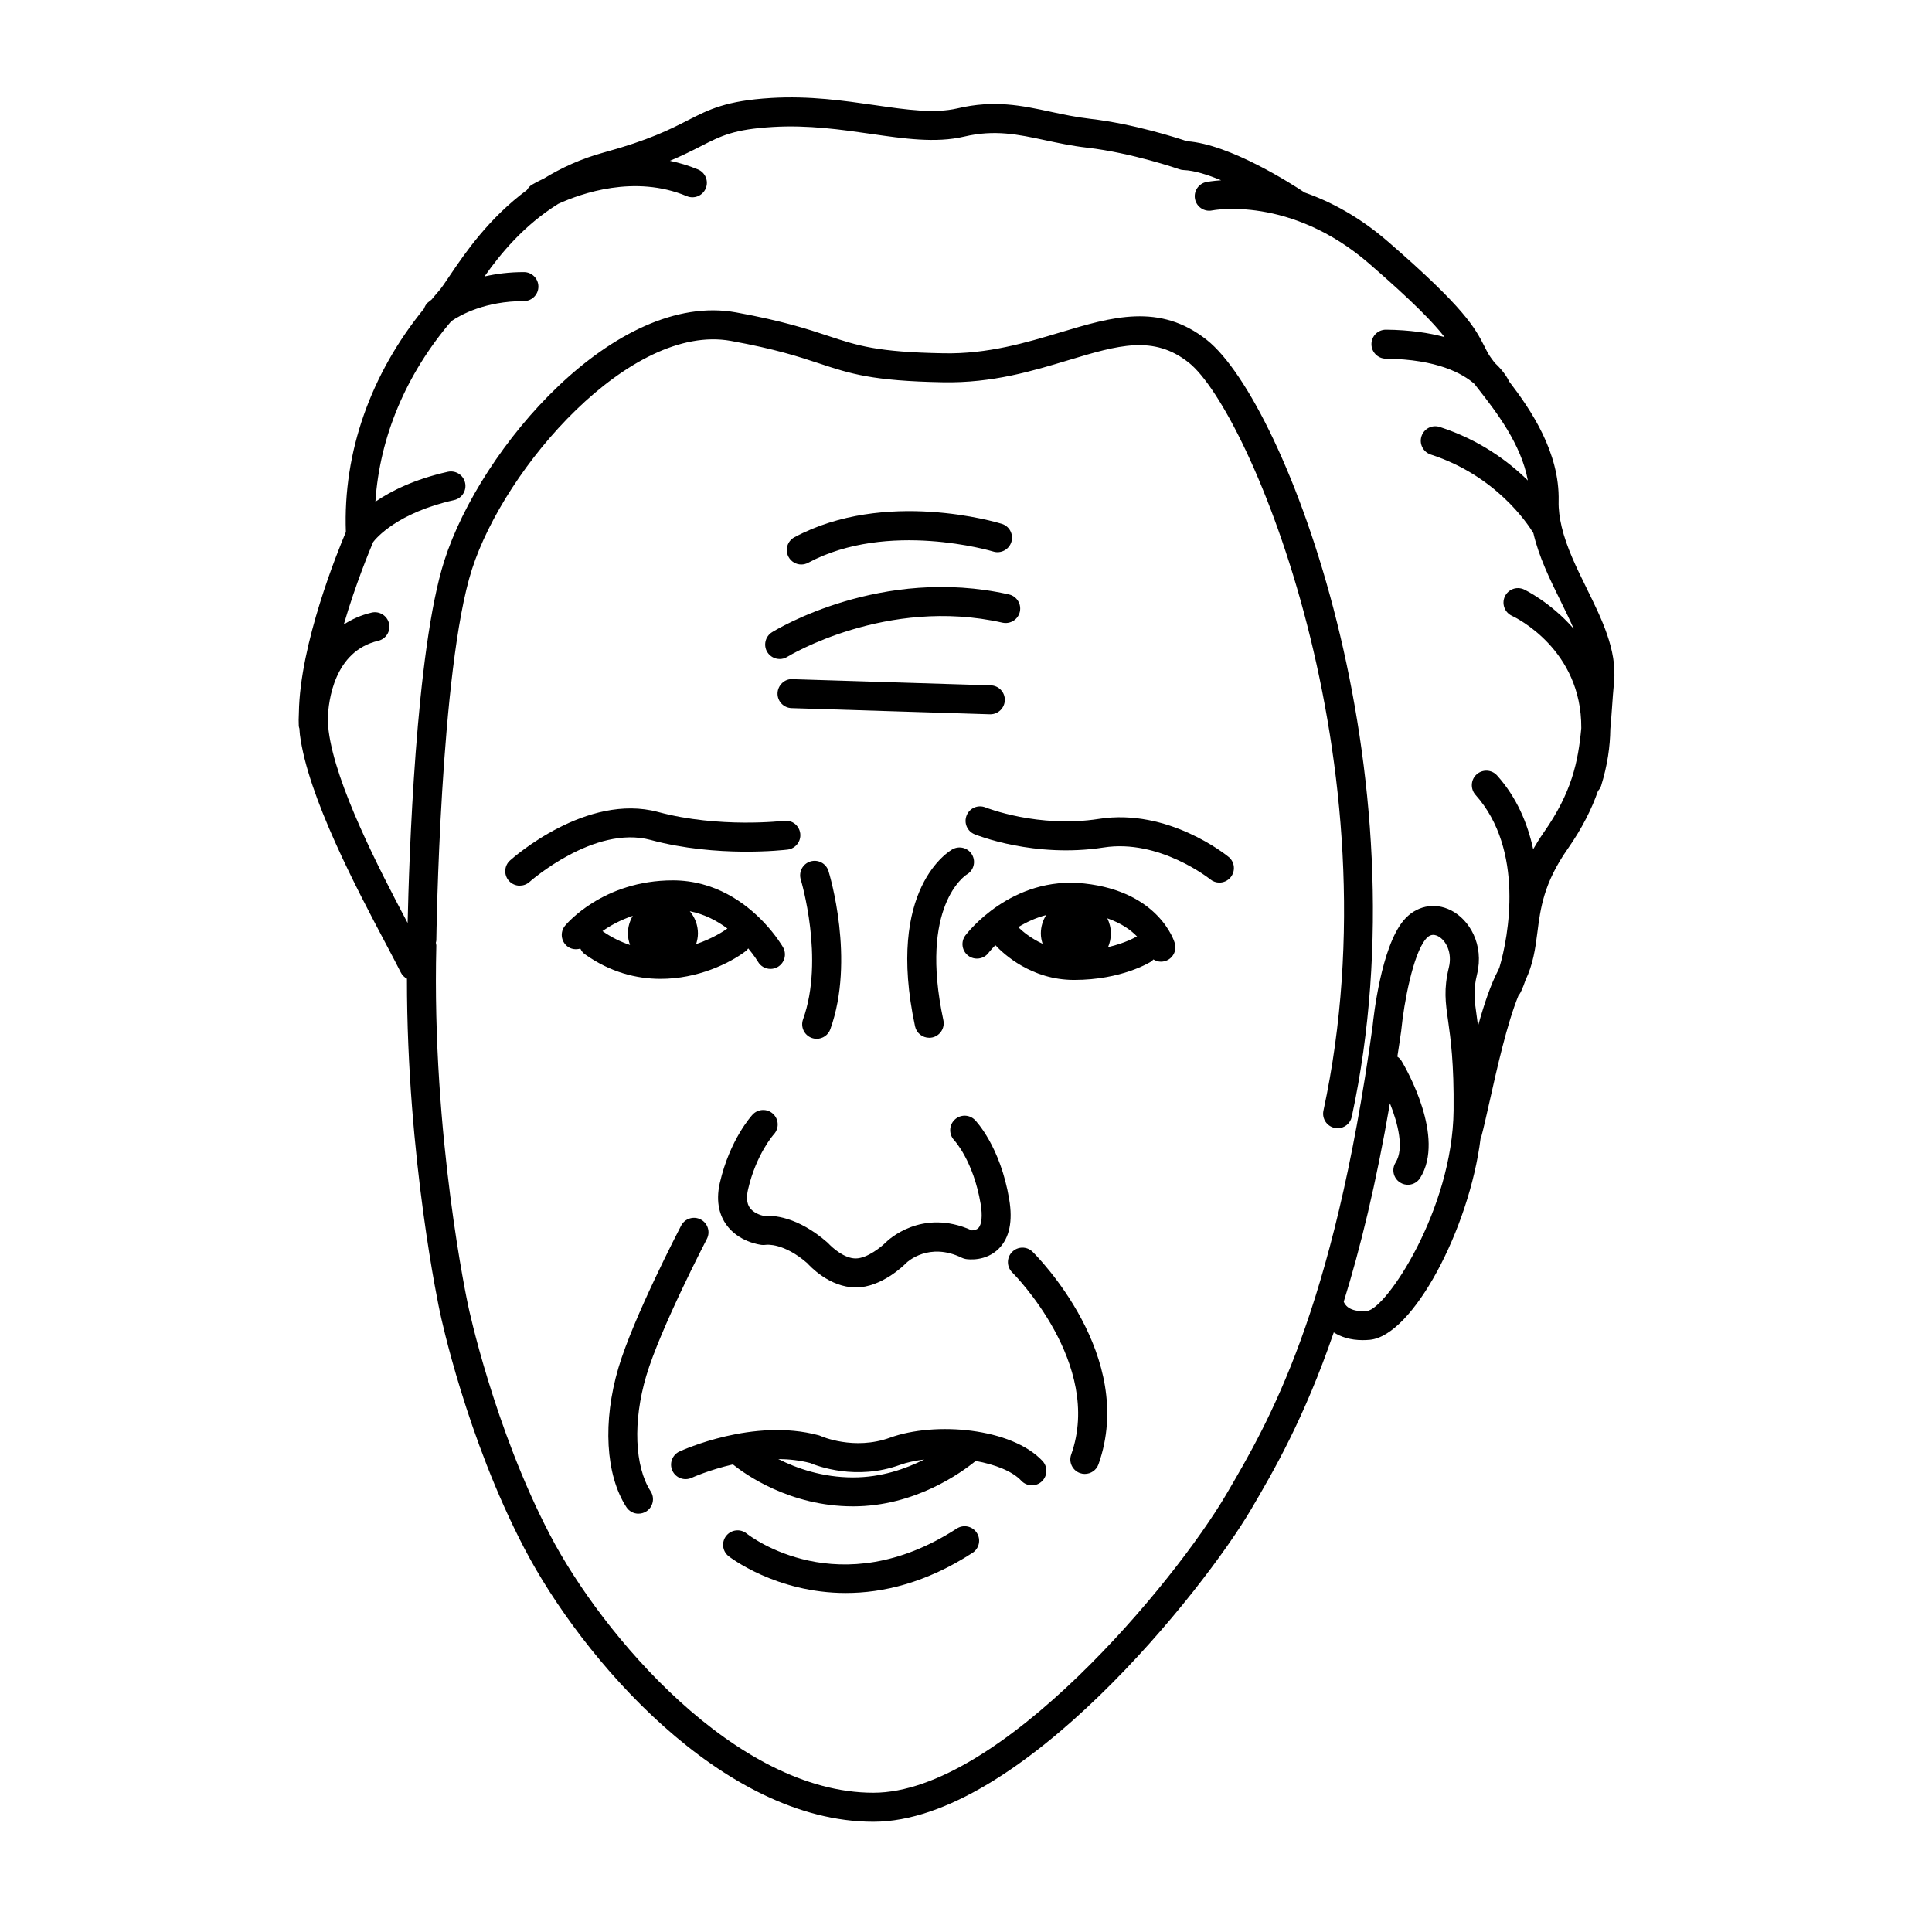
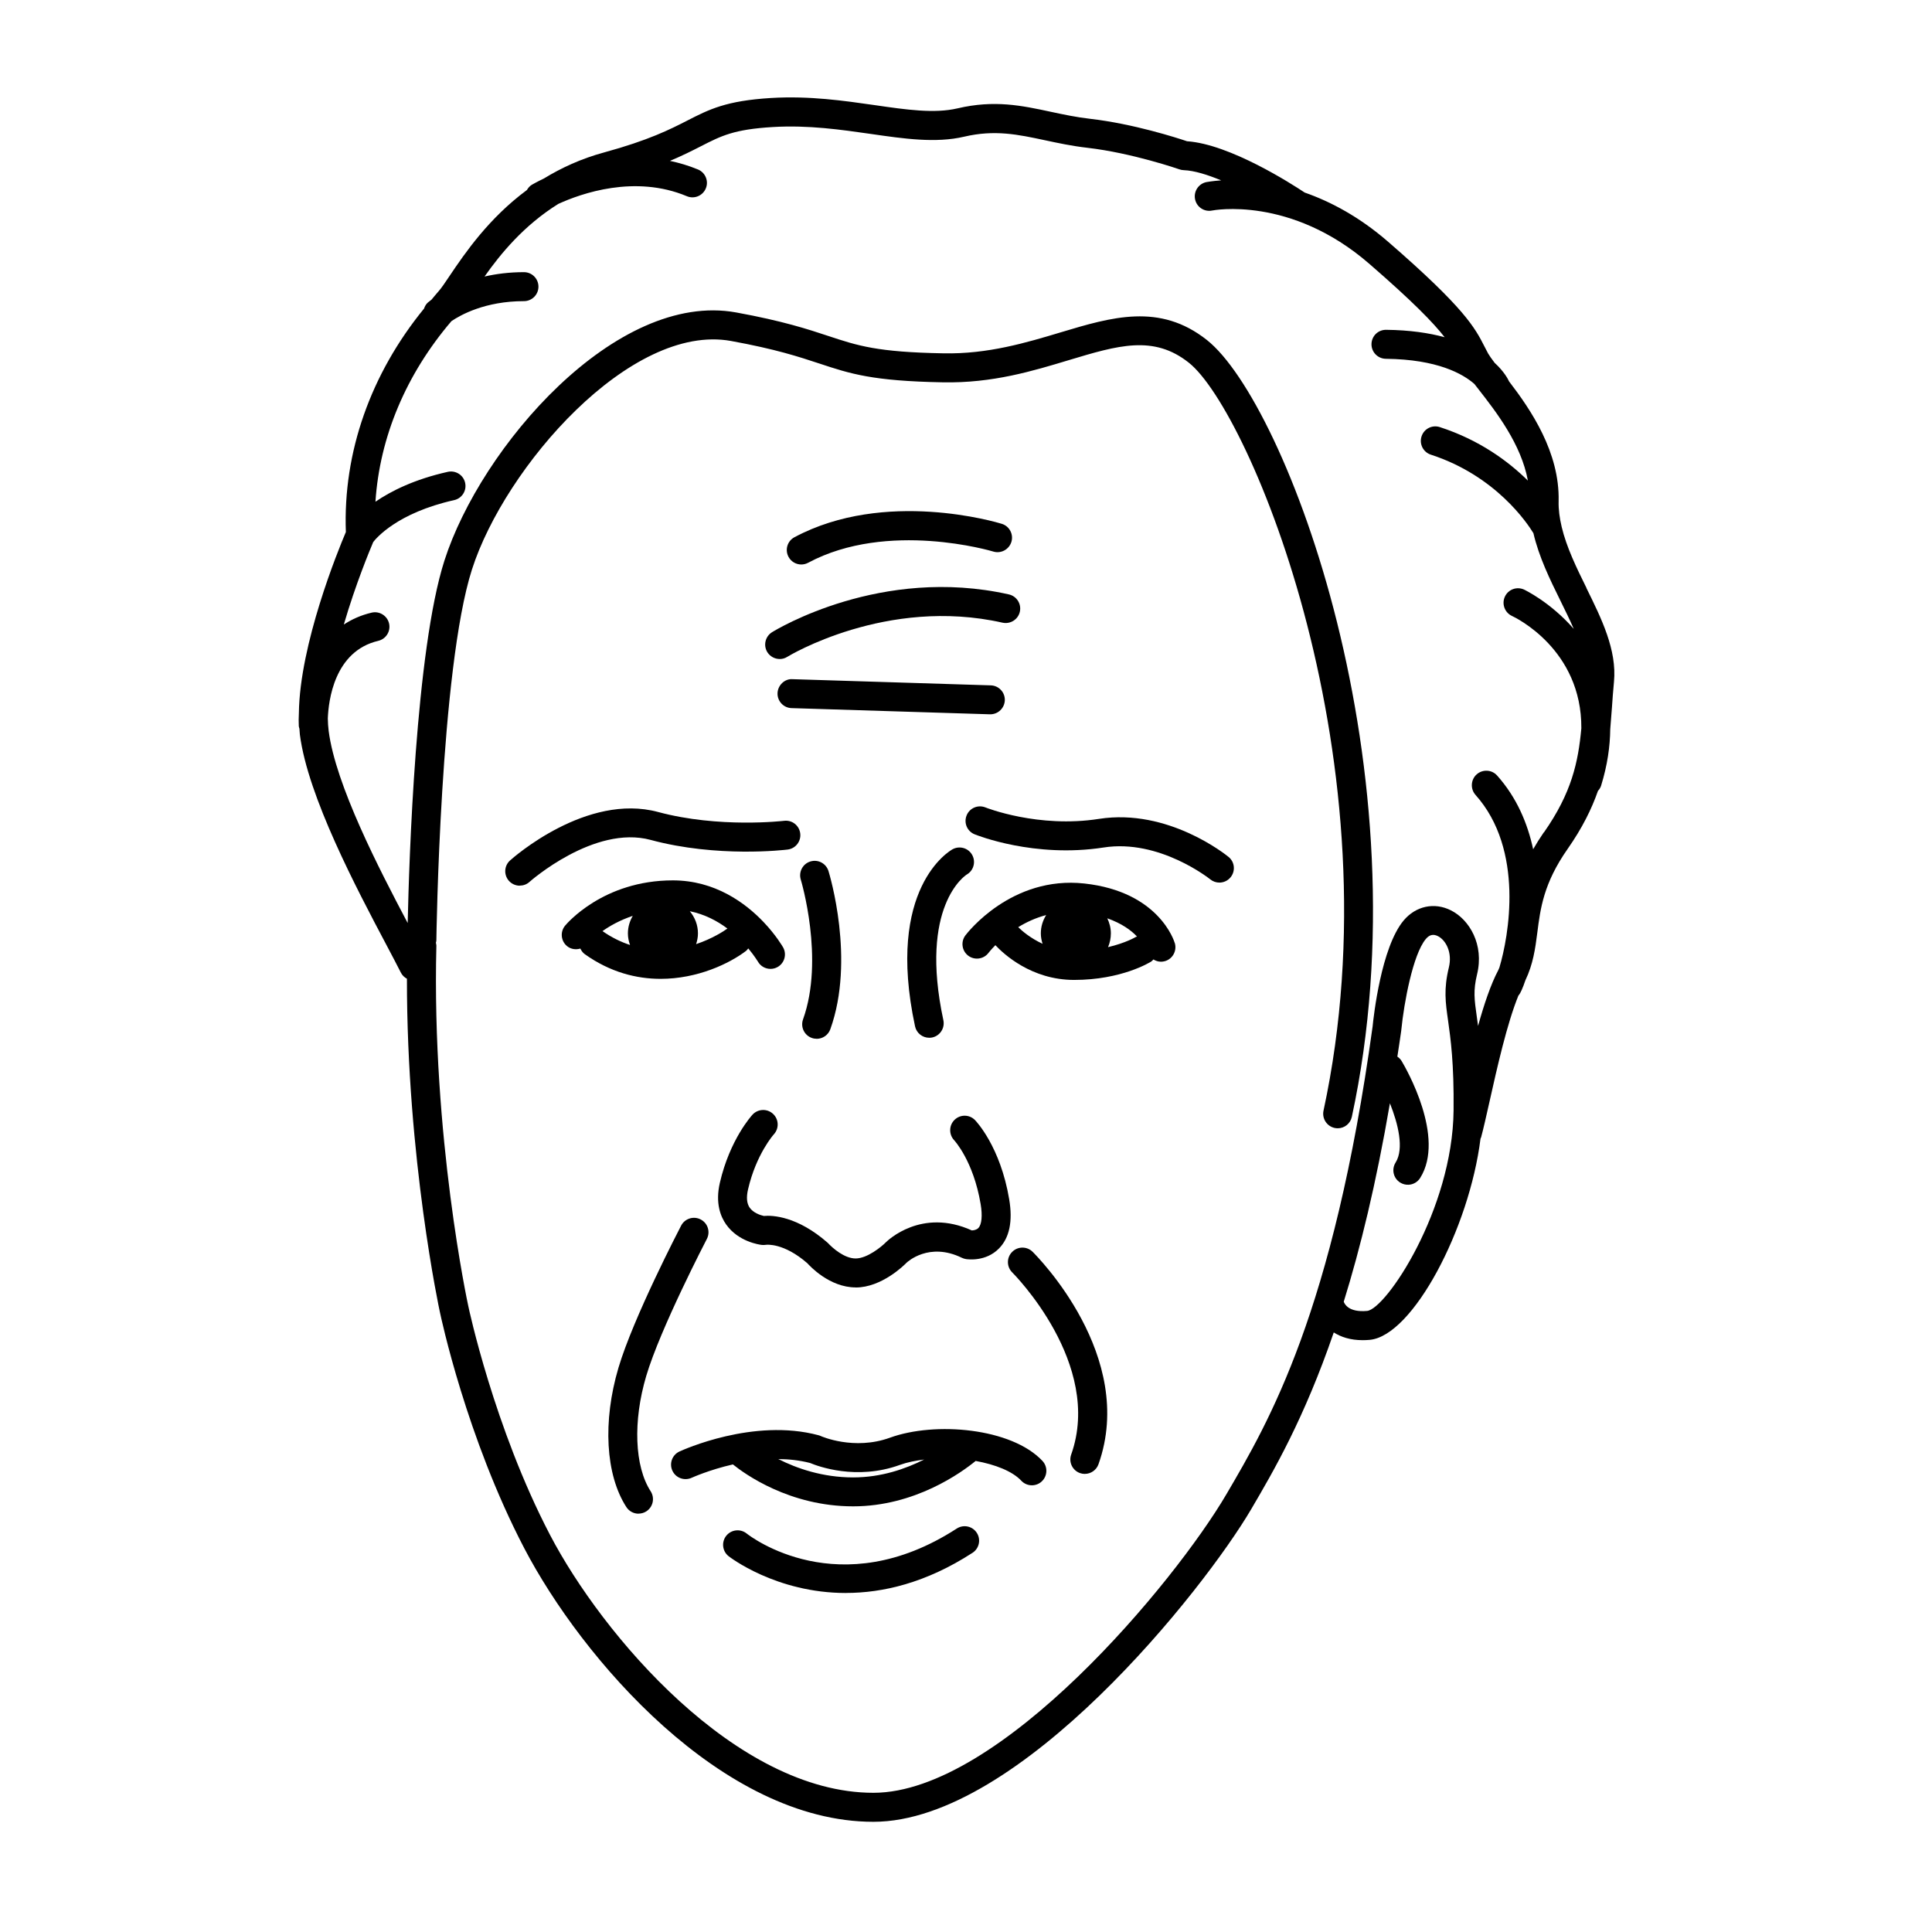
<svg xmlns="http://www.w3.org/2000/svg" viewBox="0 0 100 100">
-   <path d="M43.786 82.453c-3.636 0-6.042-1.88-6.08-1.91-.32-.258-.373-.73-.114-1.053.26-.323.73-.374 1.053-.117.194.154 4.792 3.687 10.877-.256.35-.225.812-.125 1.037.222.225.347.126.81-.222 1.036-2.41 1.562-4.65 2.077-6.552 2.077z" />
-   <path d="M63.117 45.683c-.167 0-.334-.055-.474-.168-.025-.02-2.635-2.104-5.524-1.648-3.577.554-6.55-.634-6.676-.685-.383-.156-.566-.593-.41-.976.154-.384.59-.568.976-.413.025.01 2.73 1.085 5.877.592 3.582-.558 6.58 1.866 6.707 1.97.32.26.366.732.104 1.053-.147.18-.363.275-.58.275z" />
-   <path d="M26.902 45.843c-.205 0-.41-.084-.56-.25-.275-.31-.25-.782.06-1.058.16-.144 3.96-3.505 7.662-2.506 3.162.852 6.486.46 6.52.457.42-.05.785.244.836.653.05.41-.24.785-.652.836-.147.018-3.643.433-7.094-.5-2.918-.786-6.238 2.146-6.27 2.176-.144.128-.323.19-.502.19z" />
-   <path d="M48.094 53.714c-.346 0-.657-.24-.732-.593-1.535-7.164 1.8-9.085 1.942-9.164.364-.198.82-.066 1.018.297.197.36.07.81-.286 1.013-.066.042-2.476 1.618-1.207 7.54.086.406-.172.805-.577.892-.054.01-.107.016-.16.016z" />
-   <path d="M42.27 53.767c-.083 0-.17-.014-.253-.044-.39-.14-.592-.57-.452-.96 1.12-3.12-.104-7.195-.117-7.236-.12-.396.1-.815.496-.937.398-.123.815.1.938.495.058.186 1.388 4.588.096 8.186-.11.307-.4.497-.707.497z" />
-   <path d="M44.292 66.637c-1.363 0-2.39-1.124-2.504-1.252-1.22-1.063-2.105-.96-2.143-.953-.062.008-.146.013-.21.006-.122-.014-1.214-.16-1.85-1.06-.283-.4-.57-1.098-.326-2.154.517-2.244 1.647-3.48 1.695-3.533.283-.303.757-.32 1.06-.038.304.282.32.756.04 1.06-.007.007-.912 1.02-1.335 2.85-.094.41-.065.727.086.944.183.264.542.388.732.43.447-.042 1.737.01 3.308 1.39.252.273.86.81 1.445.81.604 0 1.352-.62 1.565-.837.082-.082 1.84-1.797 4.448-.615.09-.003.243-.024.338-.124.175-.18.218-.646.117-1.245-.375-2.23-1.36-3.29-1.37-3.3-.282-.3-.273-.773.023-1.058.296-.287.766-.28 1.054.014.054.056 1.313 1.37 1.77 4.097.194 1.145.015 2.005-.534 2.557-.68.686-1.602.558-1.707.542-.072-.012-.143-.034-.21-.066-1.7-.83-2.82.215-2.867.26-.115.12-1.282 1.277-2.624 1.277z" />
-   <path d="M56.15 76.29c-.082 0-.167-.014-.25-.043-.39-.138-.595-.567-.456-.958 1.67-4.703-3.003-9.38-3.05-9.427-.295-.29-.3-.766-.008-1.06.29-.296.766-.3 1.06-.01.223.22 5.397 5.405 3.412 10.997-.11.308-.398.5-.707.5z" />
-   <path d="M33.05 78.348c-.245 0-.486-.12-.63-.343-1.077-1.666-1.233-4.43-.408-7.213.77-2.595 3.144-7.162 3.244-7.355.19-.366.645-.51 1.012-.318.367.19.51.644.318 1.01-.024.047-2.408 4.633-3.137 7.09-.694 2.34-.605 4.684.23 5.972.224.348.124.812-.224 1.037-.125.08-.266.118-.405.118z" />
-   <path d="M53.958 75.617c-1.604-1.71-5.562-2.05-7.894-1.202-1.862.675-3.558-.075-3.572-.082-.038-.018-.078-.033-.12-.044-3.372-.91-7.048.77-7.203.84-.376.176-.54.622-.364.998s.62.535.996.364c.017-.008.898-.41 2.134-.693.608.49 2.927 2.17 6.223 2.17 3.2 0 5.607-1.75 6.342-2.35 1.012.184 1.9.53 2.362 1.024.147.157.347.237.547.237.186 0 .37-.066.515-.202.302-.284.316-.76.033-1.06zm-13.67-.097c.546.005 1.1.064 1.642.204.397.167 2.398.916 4.646.1.38-.138.814-.222 1.26-.28-.96.483-2.22.927-3.677.927-1.59 0-2.93-.473-3.872-.95z" />
-   <path d="M51.26 36.972h-.024l-10.264-.32c-.414-.012-.74-.358-.727-.772.013-.413.374-.756.773-.726l10.264.32c.414.012.74.358.727.772-.014.405-.347.726-.75.726z" />
-   <path d="M40.357 34.11c-.25 0-.496-.125-.64-.354-.217-.352-.108-.814.243-1.033.23-.142 5.655-3.443 12.26-1.956.404.09.658.492.567.896-.09.404-.493.654-.896.567-6.01-1.357-11.09 1.735-11.14 1.767-.12.078-.258.114-.393.114z" />
-   <path d="M41.475 29.218c-.268 0-.527-.144-.662-.396-.195-.365-.06-.82.307-1.015 4.692-2.51 10.49-.77 10.733-.694.396.122.617.542.496.937-.123.396-.544.62-.94.497-.052-.017-5.452-1.63-9.582.583-.113.06-.234.088-.353.088z" />
-   <path d="M82.12 30.44c-.516-1.043-1.037-2.11-1.29-3.176l-.002-.013c-.103-.437-.165-.875-.154-1.31.06-2.528-1.432-4.724-2.565-6.202-.048-.107-.247-.503-.745-.96-.147-.193-.27-.364-.336-.48-.07-.125-.13-.244-.19-.364-.496-.97-1.007-1.97-4.987-5.422-1.496-1.298-2.983-2.08-4.322-2.548-.662-.44-3.87-2.506-6.09-2.655-.51-.173-2.768-.902-5.002-1.16-.73-.083-1.398-.226-2.045-.364-1.5-.323-2.922-.627-4.833-.178-1.194.278-2.623.073-4.277-.167-1.587-.228-3.382-.49-5.37-.37-2.328.14-3.212.592-4.33 1.164-.89.455-1.995 1.02-4.317 1.654-1.19.324-2.213.8-3.11 1.348-.362.173-.59.305-.628.327-.113.068-.19.165-.253.27-1.976 1.463-3.2 3.257-3.98 4.413-.247.368-.46.687-.6.837-.126.137-.235.284-.357.424-.104.078-.18.14-.19.15-.098.087-.157.197-.197.312-2.76 3.38-4.2 7.434-4.047 11.567-.41.964-2.384 5.795-2.432 9.364-.014.246-.015.476-.005.68.002.047.022.09.033.134.01.103.01.21.024.31.413 3.202 2.948 7.99 4.462 10.85.308.582.57 1.08.763 1.462.072.143.185.25.316.32-.008 9.31 1.687 17.17 1.704 17.247.055.262 1.372 6.49 4.368 12.23 2.97 5.69 10.233 14.16 18.072 14.16 7.586 0 17.124-12.037 19.558-16.186 1.156-1.97 2.735-4.674 4.27-9.143.37.234.856.4 1.493.4.12 0 .244-.005.374-.017 2.224-.208 5.15-5.756 5.73-10.415.008-.022.022-.04.03-.064.12-.438.266-1.092.437-1.854.39-1.744.905-4.046 1.5-5.498.005-.005.01-.006.016-.01.08-.093.206-.37.34-.767.396-.83.51-1.623.616-2.46.16-1.26.326-2.562 1.567-4.336.76-1.086 1.248-2.073 1.574-3.008.07-.078.13-.166.163-.272.33-1.07.462-2.035.473-2.92.033-.366.062-.732.087-1.102.03-.438.062-.887.107-1.353.158-1.644-.647-3.273-1.425-4.85zM70.76 67.853c-.963.088-1.17-.37-1.204-.47 0-.004-.003-.006-.004-.008.856-2.754 1.68-6.12 2.39-10.27.42 1.053.747 2.348.293 3.07-.22.35-.115.813.236 1.033.138.087.294.123.445.114.233-.014.456-.137.59-.35 1.32-2.102-.72-5.653-.957-6.05-.057-.097-.135-.172-.222-.232.068-.452.138-.888.203-1.357 0-.006-.003-.01-.002-.017 0-.005.003-.008.004-.013.137-1.393.6-3.9 1.266-4.698.187-.225.385-.272.63-.15.413.21.753.85.565 1.62-.273 1.122-.176 1.808-.04 2.757.13.927.31 2.198.284 4.645-.052 5.138-3.498 10.284-4.477 10.376zm9.148-24.772c-.21.303-.39.592-.552.875-.29-1.35-.854-2.684-1.865-3.815-.276-.31-.75-.336-1.06-.06-.308.276-.334.75-.06 1.06 2.546 2.847 1.712 7.35 1.24 8.928-.023.05-.038.102-.065.152-.386.728-.734 1.766-1.043 2.878l-.065-.476c-.128-.9-.19-1.35.013-2.192.375-1.54-.395-2.833-1.35-3.313-.862-.435-1.825-.227-2.455.528-1.158 1.39-1.552 4.97-1.602 5.482-2.04 14.792-5.37 20.466-7.573 24.22-2.667 4.546-11.71 15.444-18.265 15.444-7.12 0-14.05-8.19-16.742-13.352-2.897-5.55-4.217-11.78-4.23-11.85-.02-.085-1.896-8.784-1.65-18.653 0-.05-.017-.094-.025-.142.007-.04.025-.076.025-.118.002-.14.193-14.052 1.842-19.202 1.698-5.303 8.21-12.77 13.405-11.83 2.323.423 3.52.82 4.576 1.168 1.59.527 2.74.907 6.393.973 2.58.05 4.664-.59 6.524-1.15 2.543-.764 4.382-1.318 6.21.137 3.153 2.503 10.842 20.742 6.967 38.715-.086.405.172.804.576.892.054.01.106.017.16.017.345 0 .655-.24.73-.592 3.858-17.895-3.4-36.952-7.498-40.206-2.442-1.94-4.936-1.19-7.576-.397-1.757.527-3.765 1.133-6.066 1.084-3.424-.06-4.43-.393-5.95-.896-1.047-.347-2.352-.778-4.778-1.22-6.23-1.132-13.224 6.982-15.1 12.848-1.49 4.65-1.83 15.554-1.9 18.756-1.48-2.8-3.727-7.14-4.088-9.94-.027-.207-.04-.424-.045-.648.033-.907.33-3.483 2.61-4.018.403-.094.654-.498.56-.9s-.5-.654-.9-.56c-.556.13-1.03.346-1.442.616.612-2.098 1.363-3.896 1.522-4.27.143-.187 1.237-1.51 4.19-2.17.404-.09.658-.492.567-.896-.09-.405-.49-.656-.896-.568-1.733.388-2.937.993-3.746 1.547.22-3.357 1.59-6.603 3.932-9.346.47-.32 1.744-1.037 3.754-1.037.414 0 .75-.336.75-.75s-.336-.75-.75-.75c-.768 0-1.446.09-2.04.226.82-1.164 2.027-2.644 3.82-3.76 1.186-.542 3.962-1.524 6.652-.397.382.16.82-.02.98-.402.16-.38-.02-.82-.4-.98-.488-.204-.974-.346-1.454-.448.65-.273 1.15-.526 1.592-.752 1.073-.55 1.722-.88 3.737-1 1.832-.11 3.55.138 5.064.356 1.73.25 3.366.487 4.834.143 1.587-.372 2.786-.114 4.178.183.682.146 1.385.297 2.188.39 2.317.265 4.76 1.11 4.784 1.12.07.024.145.038.22.04.54.02 1.227.236 1.935.528-.446.03-.726.082-.77.09-.405.085-.666.482-.582.888s.483.667.887.582c.038-.008 4.045-.786 8.13 2.757 2.26 1.96 3.32 3.054 3.9 3.8-.81-.22-1.802-.37-3.026-.383-.423-.005-.755.327-.76.742-.004.414.328.753.742.758 2.68.03 3.992.782 4.586 1.305.07.09.13.17.21.27.912 1.168 2.212 2.842 2.557 4.73-1.007-.993-2.496-2.1-4.56-2.77-.398-.128-.818.088-.945.482-.128.394.087.817.48.945 3.362 1.09 5.002 3.557 5.31 4.064.285 1.226.85 2.386 1.41 3.518.24.488.475.967.678 1.434-1.21-1.387-2.548-2.022-2.577-2.036-.38-.17-.82-.002-.99.374-.17.376-.004.82.37.993.175.08 3.616 1.73 3.59 5.816-.163 1.754-.498 3.333-1.938 5.39z" />
-   <path d="M60.807 48.818c-.03-.11-.822-2.666-4.68-3.088-3.777-.412-6.064 2.562-6.16 2.688-.248.332-.18.802.15 1.05.33.248.803.18 1.05-.15.005-.006.127-.166.354-.395.428.457 1.865 1.798 4.074 1.798 2.464 0 3.93-.915 3.992-.954.045-.03.075-.07.112-.107.116.07.25.117.39.117.068 0 .14-.01.21-.03.397-.115.625-.53.51-.93zm-6.658-1.454c-.172.277-.275.6-.275.95 0 .187.037.365.09.536-.615-.284-1.047-.65-1.26-.86.41-.252.893-.48 1.444-.626zm3.205 1.658c.093-.218.145-.458.145-.71 0-.28-.07-.542-.183-.78.74.262 1.23.616 1.538.943-.023.01-.047.012-.07.026-.007.005-.522.31-1.43.522z" />
-   <path d="M40.53 49.03c-.015-.025-.36-.626-1.014-1.312-.935-.98-2.507-2.15-4.69-2.15-3.61 0-5.5 2.252-5.58 2.348-.262.32-.215.793.105 1.056.2.163.457.194.687.126.053.11.124.214.23.29 1.317.938 2.676 1.277 3.925 1.277 1.906 0 3.56-.79 4.426-1.45.046-.036.074-.083.11-.126.317.38.492.672.5.684.137.242.39.377.65.377.125 0 .253-.03.37-.097.36-.205.486-.663.28-1.023zm-7.92-.118c-.468-.155-.945-.382-1.425-.718.382-.272.903-.566 1.567-.79-.156.27-.252.576-.252.91 0 .21.043.41.11.598zm3.094-1.748c.77.158 1.42.502 1.947.897-.186.133-.78.524-1.62.806.056-.176.094-.36.094-.554 0-.438-.16-.834-.42-1.148z" />
+   <path d="M43.786 82.453c-3.636 0-6.042-1.88-6.08-1.91-.32-.258-.373-.73-.114-1.053.26-.323.73-.374 1.053-.117.194.154 4.792 3.687 10.877-.256.35-.225.812-.125 1.037.222.224.346.125.81-.223 1.035-2.41 1.562-4.65 2.077-6.552 2.077z" />
+   <path d="M63.117 45.683c-.167 0-.334-.055-.474-.168-.025-.02-2.635-2.104-5.524-1.648-3.578.554-6.55-.634-6.677-.685-.383-.156-.566-.593-.41-.976.154-.384.59-.568.976-.413.024.01 2.73 1.085 5.876.592 3.582-.558 6.58 1.866 6.707 1.97.32.26.366.732.104 1.053-.147.18-.363.275-.58.275z" />
+   <path d="M26.902 45.843c-.205 0-.41-.084-.56-.25-.275-.31-.25-.782.06-1.058.16-.144 3.96-3.505 7.662-2.506 3.162.85 6.486.46 6.52.456.42-.05.785.244.836.653.05.41-.24.784-.652.835-.147.018-3.643.433-7.094-.5-2.918-.786-6.238 2.146-6.27 2.176-.144.13-.323.19-.502.19z" />
+   <path d="M48.094 53.714c-.346 0-.657-.24-.732-.593-1.535-7.163 1.8-9.084 1.942-9.163.364-.198.82-.066 1.018.297.197.36.07.81-.286 1.013-.066.042-2.476 1.618-1.207 7.54.085.406-.173.805-.578.892-.054.01-.107.015-.16.015z" />
+   <path d="M42.27 53.767c-.083 0-.17-.014-.253-.044-.39-.14-.592-.57-.452-.96 1.12-3.12-.104-7.195-.117-7.236-.12-.396.1-.815.496-.937.398-.123.815.1.938.495.058.186 1.388 4.588.096 8.186-.11.308-.4.498-.707.498z" />
+   <path d="M44.292 66.637c-1.363 0-2.39-1.124-2.504-1.252-1.22-1.063-2.105-.96-2.143-.953-.062.008-.146.013-.21.006-.122-.014-1.214-.16-1.85-1.06-.283-.4-.57-1.098-.326-2.154.516-2.244 1.646-3.48 1.694-3.533.283-.302.757-.32 1.06-.037.304.282.32.756.04 1.06-.007.007-.912 1.02-1.335 2.85-.095.41-.066.727.085.944.183.264.542.388.732.43.447-.042 1.737.01 3.308 1.39.252.273.86.81 1.445.81.604 0 1.352-.62 1.565-.837.082-.082 1.84-1.797 4.448-.615.09-.003.243-.024.338-.124.176-.18.22-.645.118-1.244-.375-2.23-1.36-3.29-1.37-3.3-.282-.3-.273-.773.023-1.058.297-.287.767-.28 1.055.014.054.056 1.313 1.37 1.77 4.097.194 1.144.015 2.004-.534 2.556-.68.686-1.6.558-1.706.542-.072-.012-.143-.034-.21-.066-1.7-.83-2.82.215-2.867.26-.115.12-1.282 1.277-2.624 1.277z" />
+   <path d="M56.15 76.29c-.082 0-.167-.014-.25-.043-.39-.138-.595-.567-.456-.958 1.67-4.704-3.003-9.38-3.05-9.428-.295-.29-.3-.766-.008-1.06.29-.296.766-.3 1.06-.01.223.22 5.397 5.405 3.412 10.997-.11.307-.398.5-.707.5z" />
+   <path d="M33.05 78.348c-.245 0-.486-.12-.63-.343-1.077-1.666-1.233-4.43-.408-7.213.77-2.595 3.144-7.162 3.244-7.355.19-.366.645-.51 1.012-.318.367.19.51.643.318 1.01-.024.046-2.408 4.632-3.137 7.09-.695 2.34-.606 4.683.23 5.97.223.35.123.813-.225 1.038-.125.08-.266.118-.405.118z" />
+   <path d="M53.958 75.617c-1.604-1.71-5.562-2.05-7.894-1.202-1.862.675-3.558-.075-3.572-.082-.038-.018-.078-.033-.12-.044-3.372-.91-7.048.77-7.203.84-.377.175-.54.62-.365.997s.62.535.996.364c.018-.007.9-.41 2.135-.692.608.49 2.927 2.17 6.223 2.17 3.2 0 5.607-1.75 6.342-2.35 1.012.184 1.9.53 2.362 1.024.147.157.347.237.547.237.185 0 .37-.067.514-.203.302-.284.316-.76.033-1.06zm-13.67-.097c.546.005 1.1.064 1.642.204.397.167 2.398.916 4.646.1.38-.138.814-.222 1.26-.28-.96.483-2.22.927-3.677.927-1.59 0-2.93-.472-3.873-.95z" />
+   <path d="M51.26 36.972h-.024l-10.264-.32c-.414-.012-.74-.358-.727-.772.013-.413.374-.756.773-.726l10.264.32c.414.012.74.358.727.772-.015.405-.348.726-.75.726z" />
+   <path d="M40.357 34.11c-.25 0-.496-.125-.64-.354-.217-.352-.108-.814.243-1.033.23-.142 5.655-3.443 12.26-1.956.404.09.658.492.567.896-.09.404-.493.654-.896.567-6.01-1.357-11.09 1.735-11.14 1.767-.12.078-.257.114-.392.114z" />
+   <path d="M41.475 29.218c-.268 0-.527-.144-.662-.396-.195-.365-.06-.82.307-1.015 4.692-2.51 10.49-.77 10.733-.694.396.122.617.542.496.937-.124.396-.545.62-.94.497-.053-.017-5.453-1.63-9.583.583-.113.06-.234.088-.353.088z" />
+   <path d="M82.12 30.44c-.516-1.043-1.037-2.11-1.29-3.176l-.002-.013c-.103-.436-.165-.874-.154-1.31.06-2.527-1.432-4.723-2.565-6.2-.05-.108-.248-.504-.746-.96-.147-.194-.27-.365-.336-.48-.07-.126-.13-.245-.19-.365-.496-.97-1.007-1.97-4.987-5.422-1.495-1.298-2.982-2.08-4.32-2.548-.663-.44-3.87-2.506-6.09-2.655-.51-.173-2.77-.902-5.003-1.16-.73-.083-1.398-.226-2.045-.364-1.5-.323-2.922-.627-4.833-.178-1.195.278-2.624.073-4.278-.167-1.587-.227-3.382-.49-5.37-.37-2.328.14-3.212.593-4.33 1.165-.89.455-1.995 1.02-4.317 1.654-1.19.323-2.213.8-3.11 1.347-.362.173-.59.305-.628.327-.113.068-.19.165-.253.27-1.976 1.463-3.2 3.257-3.98 4.413-.247.368-.46.687-.6.837-.126.137-.235.284-.357.424-.104.078-.18.14-.19.15-.098.087-.157.197-.197.312-2.76 3.38-4.2 7.434-4.047 11.567-.41.964-2.384 5.795-2.432 9.364-.013.247-.014.477-.004.68.002.048.022.09.033.135.01.103.01.21.023.31.413 3.202 2.948 7.99 4.462 10.85.308.582.57 1.08.763 1.462.072.143.185.25.316.32-.008 9.31 1.687 17.17 1.704 17.247.055.262 1.372 6.49 4.368 12.23 2.97 5.69 10.233 14.16 18.072 14.16 7.586 0 17.124-12.037 19.558-16.186 1.156-1.97 2.735-4.674 4.27-9.143.37.234.856.4 1.493.4.12 0 .243-.005.373-.017 2.224-.208 5.15-5.756 5.73-10.415.008-.022.022-.04.03-.064.12-.44.266-1.093.437-1.855.39-1.744.905-4.046 1.5-5.498.005-.005.01-.006.016-.01.08-.093.206-.37.34-.767.396-.83.51-1.623.616-2.46.16-1.26.326-2.562 1.567-4.336.76-1.086 1.247-2.073 1.573-3.008.07-.078.13-.166.163-.272.33-1.07.462-2.035.473-2.92.032-.366.06-.732.086-1.102.03-.438.062-.887.107-1.353.158-1.645-.647-3.274-1.425-4.85zM70.76 67.853c-.963.088-1.17-.37-1.204-.47 0-.004-.003-.006-.004-.008.856-2.754 1.68-6.12 2.39-10.27.42 1.053.747 2.348.293 3.07-.22.35-.115.813.236 1.033.14.087.295.123.446.114.233-.014.456-.137.59-.35 1.32-2.102-.72-5.653-.957-6.05-.058-.097-.136-.172-.223-.232.068-.452.138-.888.203-1.357 0-.006-.003-.01-.002-.017 0-.005.003-.008.004-.013.137-1.393.6-3.9 1.266-4.698.187-.225.385-.272.63-.15.413.21.753.85.565 1.62-.273 1.122-.176 1.808-.04 2.757.13.927.31 2.198.284 4.645-.052 5.138-3.498 10.284-4.477 10.376zm9.148-24.772c-.21.304-.39.593-.552.876-.29-1.35-.854-2.684-1.865-3.815-.275-.31-.75-.335-1.06-.06-.307.277-.333.75-.06 1.06 2.547 2.848 1.713 7.35 1.24 8.93-.022.05-.037.1-.064.15-.386.73-.734 1.767-1.043 2.88l-.065-.477c-.128-.9-.19-1.35.013-2.192.376-1.54-.394-2.832-1.35-3.312-.86-.435-1.824-.227-2.454.528-1.158 1.39-1.552 4.97-1.602 5.482-2.04 14.792-5.37 20.466-7.573 24.22-2.666 4.546-11.71 15.444-18.264 15.444-7.12 0-14.05-8.19-16.742-13.352-2.897-5.55-4.217-11.78-4.23-11.85-.02-.085-1.896-8.784-1.65-18.653 0-.05-.017-.094-.025-.142.006-.04.024-.076.024-.118.002-.14.193-14.052 1.842-19.202 1.698-5.303 8.21-12.77 13.405-11.83 2.324.423 3.52.82 4.577 1.168 1.59.527 2.74.907 6.393.973 2.58.05 4.664-.59 6.524-1.15 2.543-.764 4.382-1.318 6.21.137 3.153 2.503 10.842 20.742 6.967 38.715-.085.405.173.804.577.892.054.01.106.017.16.017.345 0 .655-.24.73-.592 3.858-17.895-3.4-36.952-7.498-40.206-2.443-1.94-4.937-1.19-7.577-.398-1.757.527-3.765 1.133-6.066 1.084-3.424-.06-4.43-.393-5.95-.896-1.047-.347-2.352-.778-4.778-1.22-6.23-1.132-13.225 6.982-15.1 12.848-1.49 4.65-1.83 15.554-1.9 18.756-1.48-2.8-3.728-7.14-4.09-9.94-.026-.207-.04-.424-.044-.648.033-.907.33-3.483 2.61-4.018.403-.094.654-.498.56-.9s-.5-.654-.9-.56c-.556.13-1.03.346-1.442.616.612-2.098 1.363-3.896 1.522-4.27.143-.187 1.237-1.51 4.19-2.17.404-.09.658-.492.567-.896-.09-.405-.49-.656-.896-.568-1.733.388-2.937.993-3.746 1.547.22-3.357 1.59-6.603 3.933-9.346.47-.32 1.744-1.036 3.754-1.036.414 0 .75-.336.75-.75s-.336-.75-.75-.75c-.768 0-1.446.09-2.04.226.82-1.164 2.027-2.644 3.82-3.76 1.186-.542 3.962-1.524 6.652-.397.38.16.82-.02.98-.402.16-.38-.02-.82-.4-.98-.49-.203-.975-.345-1.455-.447.65-.273 1.15-.526 1.592-.752 1.073-.55 1.722-.88 3.737-1 1.832-.11 3.55.14 5.064.357 1.73.25 3.366.487 4.834.143 1.587-.372 2.786-.114 4.178.183.682.146 1.385.297 2.188.39 2.317.265 4.76 1.11 4.784 1.12.07.024.145.038.22.04.54.02 1.227.236 1.935.528-.446.03-.726.083-.77.09-.405.086-.666.483-.582.89s.483.666.887.58c.038-.007 4.045-.785 8.13 2.758 2.26 1.96 3.32 3.054 3.9 3.8-.81-.22-1.802-.37-3.026-.383-.423-.005-.755.327-.76.742-.004.414.328.753.742.758 2.68.03 3.992.782 4.586 1.305.07.09.13.17.21.27.912 1.168 2.212 2.842 2.557 4.73-1.006-.993-2.495-2.1-4.56-2.77-.397-.128-.817.088-.944.482-.128.394.087.817.48.945 3.362 1.09 5.002 3.557 5.31 4.064.285 1.227.85 2.387 1.41 3.52.24.487.475.966.678 1.433-1.21-1.387-2.548-2.022-2.577-2.036-.38-.17-.82-.002-.99.374-.17.377-.004.82.37.994.175.08 3.616 1.73 3.59 5.816-.163 1.754-.498 3.333-1.938 5.39z" />
+   <path d="M60.807 48.818c-.03-.11-.822-2.666-4.68-3.088-3.777-.412-6.064 2.562-6.16 2.688-.248.332-.18.802.15 1.05.33.248.803.18 1.05-.15.005-.006.127-.166.354-.395.43.457 1.866 1.798 4.075 1.798 2.464 0 3.93-.914 3.992-.953.045-.03.075-.07.112-.107.115.07.25.117.39.117.067 0 .14-.01.21-.03.396-.115.624-.53.51-.93zm-6.658-1.454c-.173.277-.276.6-.276.95 0 .187.037.365.09.536-.615-.284-1.047-.65-1.26-.86.41-.252.893-.48 1.444-.626zm3.204 1.658c.093-.218.145-.458.145-.71 0-.28-.07-.542-.184-.78.74.262 1.23.616 1.538.943-.023.01-.047.012-.07.026-.007.006-.522.31-1.43.523z" />
+   <path d="M40.53 49.03c-.015-.025-.36-.626-1.014-1.312-.935-.98-2.507-2.15-4.69-2.15-3.61 0-5.5 2.252-5.58 2.348-.262.32-.215.793.105 1.056.2.163.458.194.688.126.053.11.124.214.23.29 1.317.938 2.676 1.277 3.925 1.277 1.906 0 3.56-.79 4.426-1.45.045-.036.073-.083.11-.126.316.38.49.67.5.683.136.242.39.377.65.377.124 0 .252-.03.37-.097.36-.205.485-.663.28-1.023zm-7.92-.118c-.468-.155-.945-.382-1.425-.718.382-.272.903-.566 1.567-.79-.156.27-.252.576-.252.91 0 .21.043.41.11.598zm3.094-1.748c.77.158 1.42.502 1.947.897-.185.134-.78.525-1.62.807.057-.176.095-.36.095-.554 0-.438-.16-.834-.42-1.148z" />
</svg>
